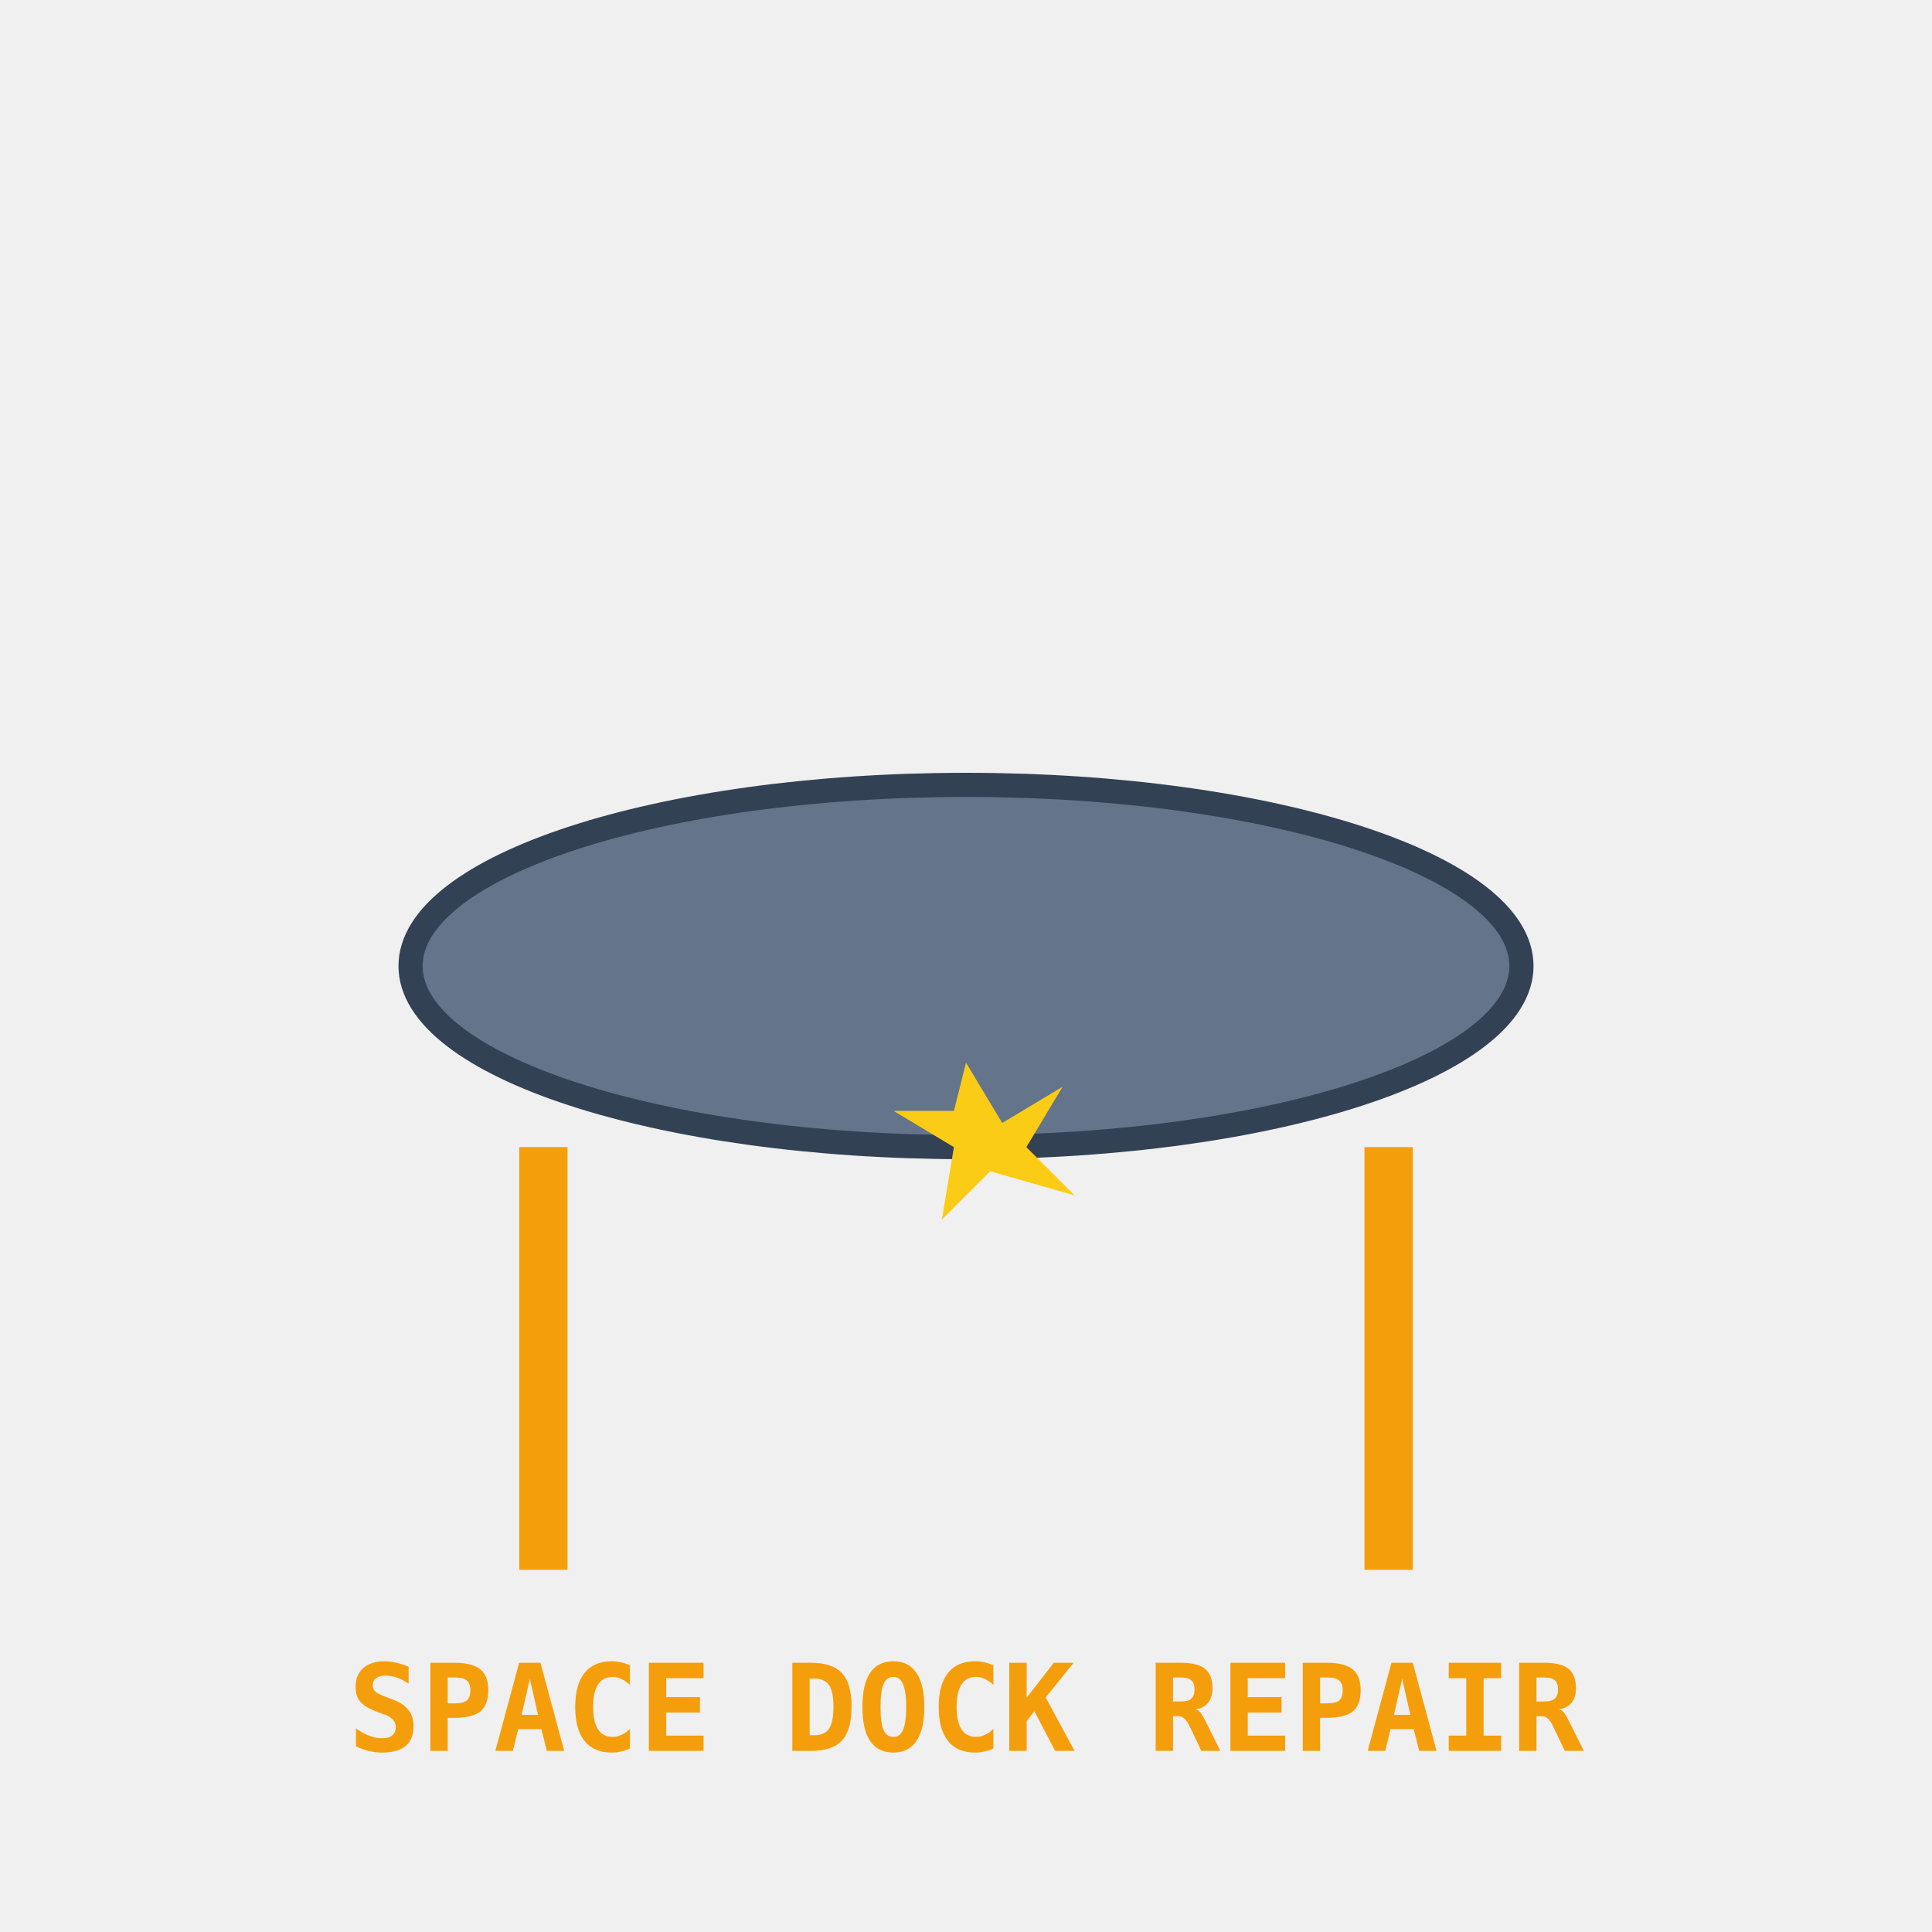
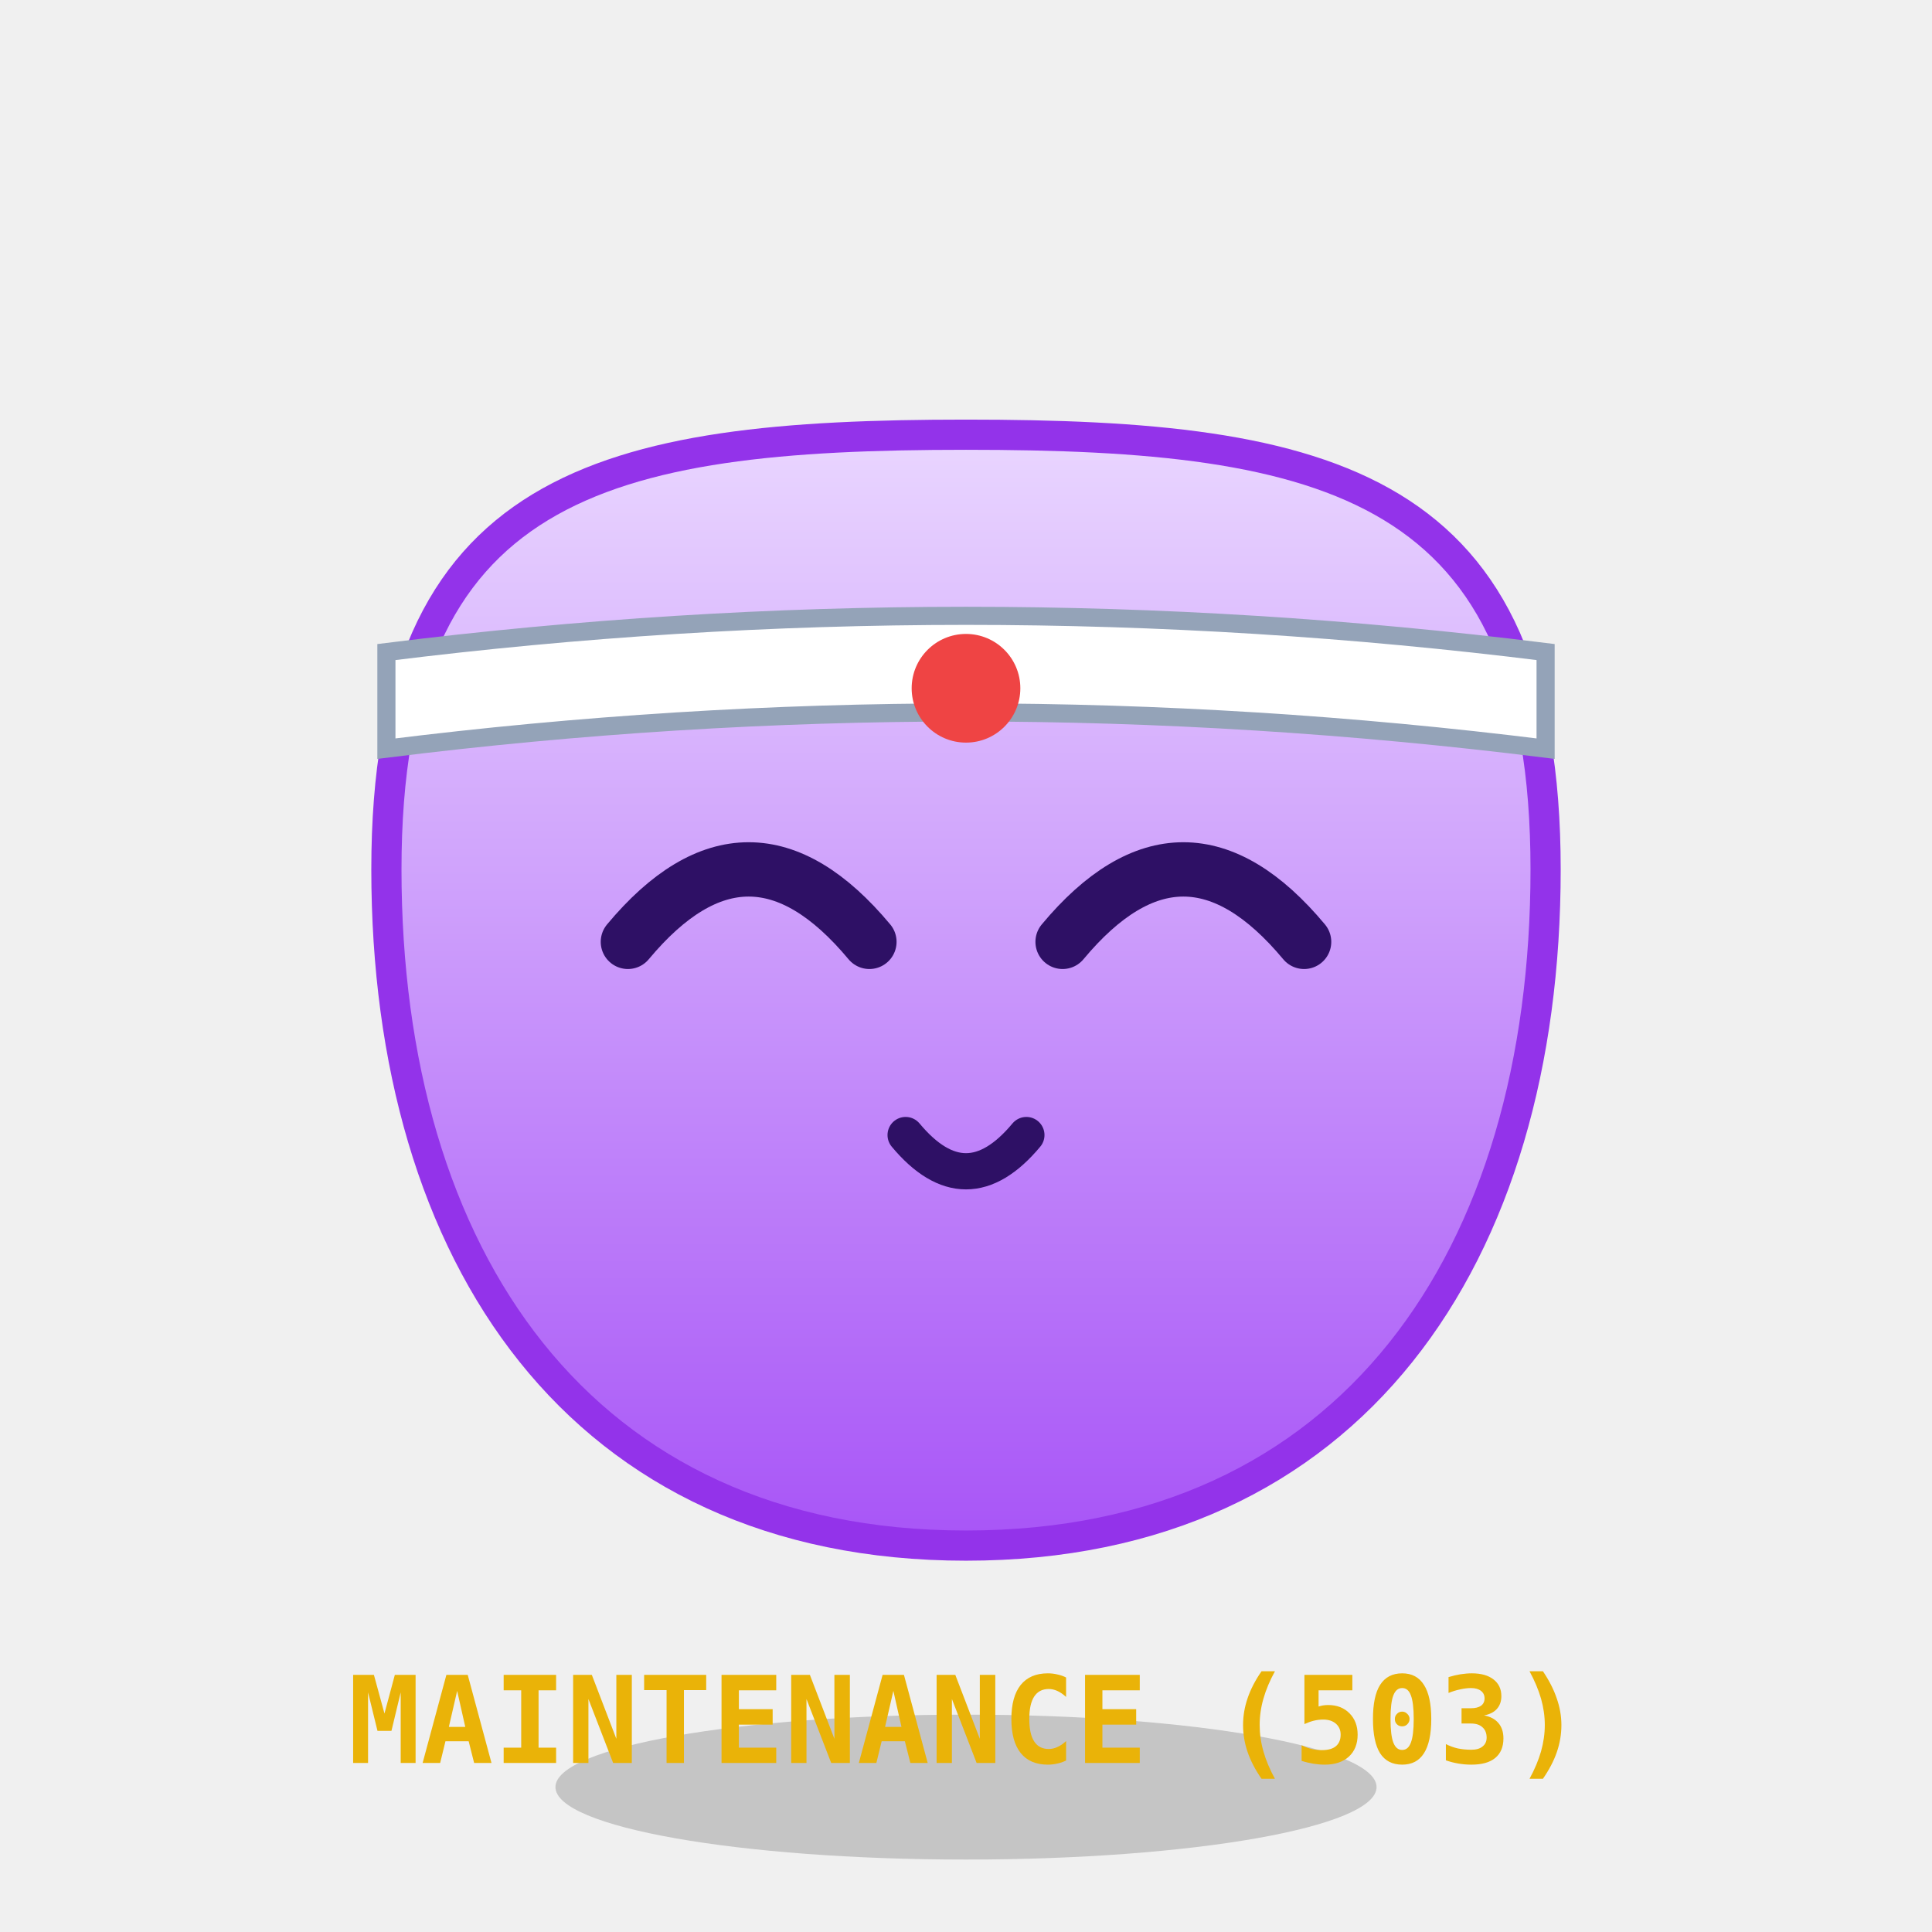
<svg xmlns="http://www.w3.org/2000/svg" viewBox="0 0 160 160" width="100%" height="100%">
-   <line x1="45" y1="95" x2="45" y2="130" stroke="#f59e0b" stroke-width="4" />
-   <line x1="115" y1="95" x2="115" y2="130" stroke="#f59e0b" stroke-width="4" />
-   <ellipse cx="80" cy="80" rx="46" ry="15" fill="#64748b" stroke="#334155" stroke-width="2" />
-   <polygon points="80,88 83,93 88,90 85,95 89,99 82,97 78,101 79,95 74,92 79,92" fill="#facc15" />
-   <text x="80" y="145" font-family="monospace" font-size="10" font-weight="bold" fill="#f59e0b" text-anchor="middle">SPACE DOCK REPAIR</text>
+   <defs>
+     <linearGradient id="alien-grad" x1="0%" y1="0%" x2="0%" y2="100%">
+       <stop offset="0%" stop-color="#e9d5ff" />
+       <stop offset="100%" stop-color="#a855f7" />
+     </linearGradient>
+   </defs>
+   <style>
+     @keyframes workNod {
+       0%, 100% { transform: translateY(0); }
+       50% { transform: translateY(-5px); }
+     }
+     .head-work { animation: workNod 1.8s ease-in-out infinite; }
+   </style>
+   <ellipse cx="80" cy="148" rx="34" ry="6" fill="#000000" opacity="0.18" />
+   <g class="head-work">
+     <path d="M 32 72 C 32 40 50 36 80 36 C 110 36 128 40 128 72 C 128 104 112 128 80 128 C 48 128 32 104 32 72 Z" fill="url(#alien-grad)" stroke="#9333ea" stroke-width="2.5" />
+     <path d="M 32 54 Q 80 48 128 54 L 128 62 Q 80 56 32 62 Z" fill="#ffffff" stroke="#94a3b8" stroke-width="1.5" />
+     <circle cx="80" cy="57" r="4.5" fill="#ef4444" />
+     <path d="M 52 78 Q 62 66 72 78" fill="none" stroke="#2e1065" stroke-width="4.5" stroke-linecap="round" />
+     <path d="M 88 78 Q 98 66 108 78" fill="none" stroke="#2e1065" stroke-width="4.5" stroke-linecap="round" />
+     <path d="M 75 94 Q 80 100 85 94" fill="none" stroke="#2e1065" stroke-width="3" stroke-linecap="round" />
+   </g>
+   <text x="80" y="146" font-family="monospace" font-size="10" font-weight="bold" fill="#eab308" text-anchor="middle">MAINTENANCE (503)</text>
</svg>
